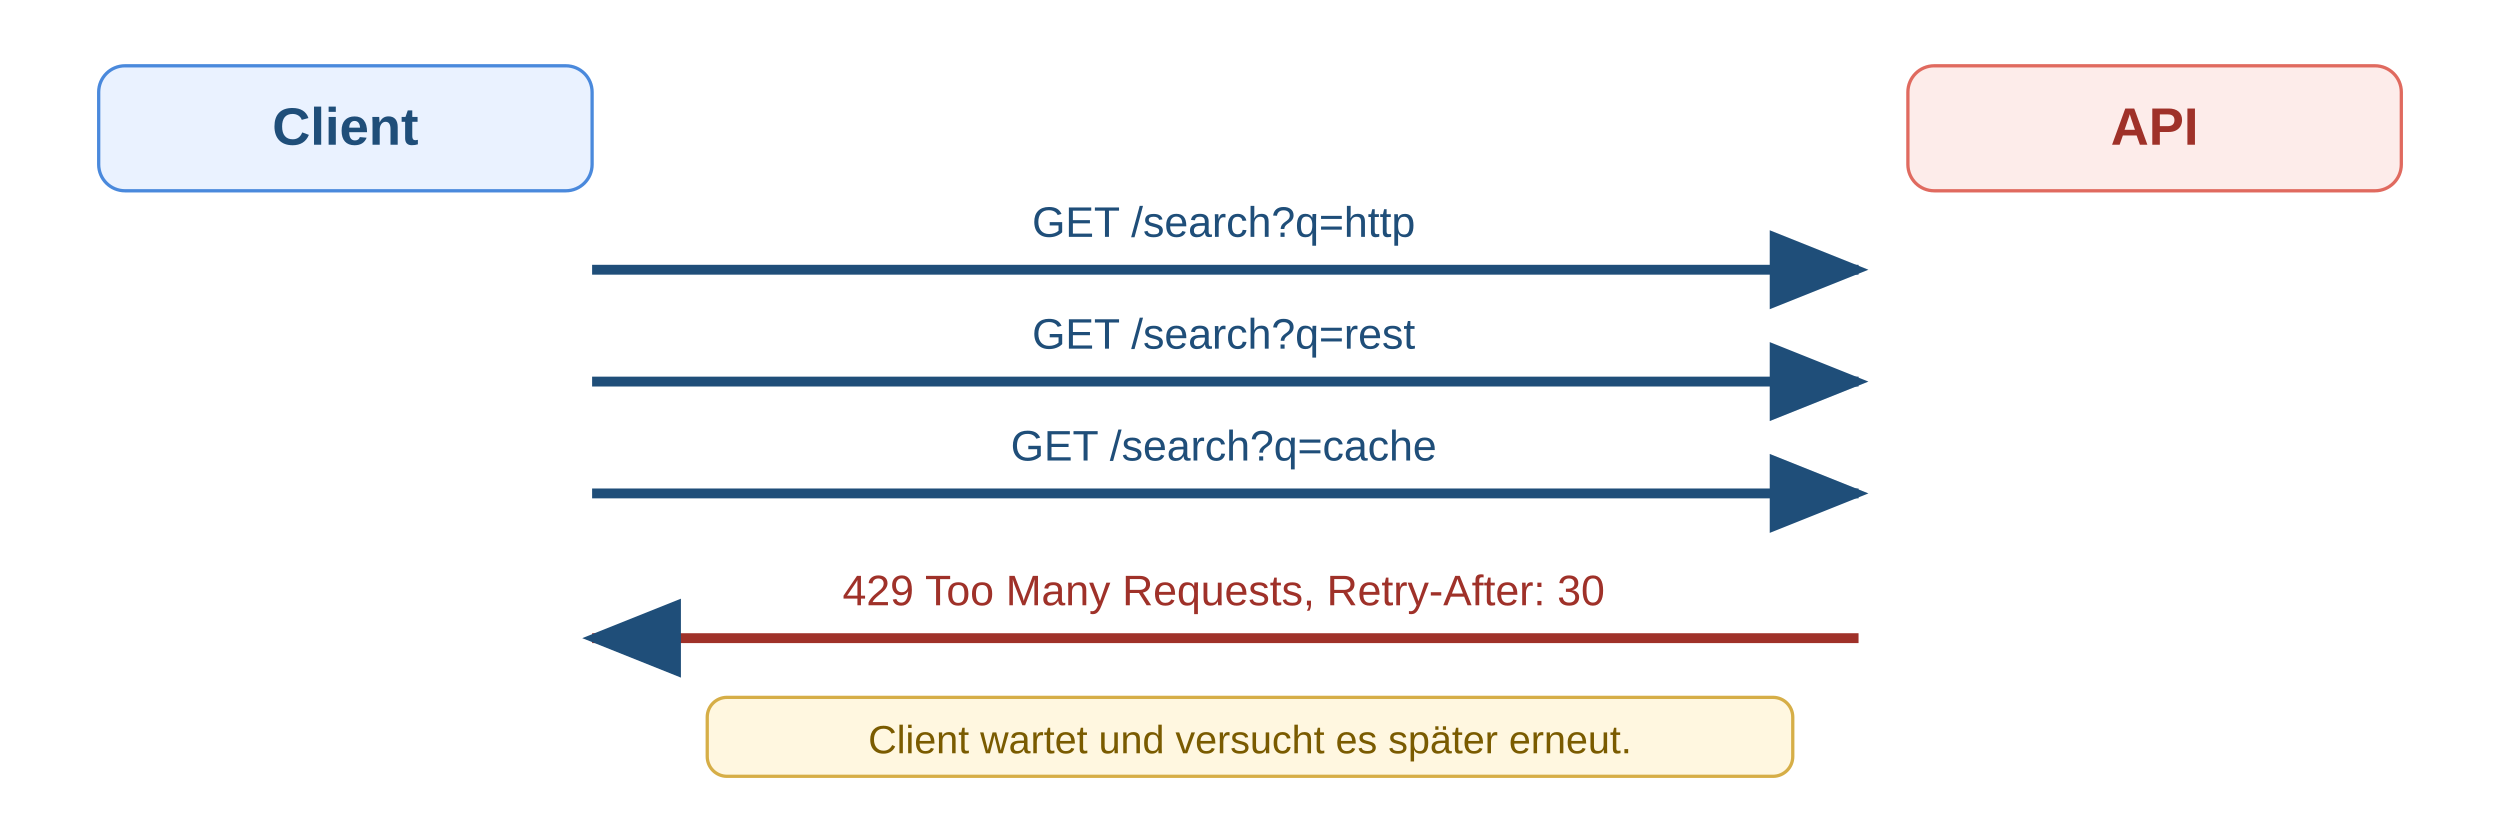
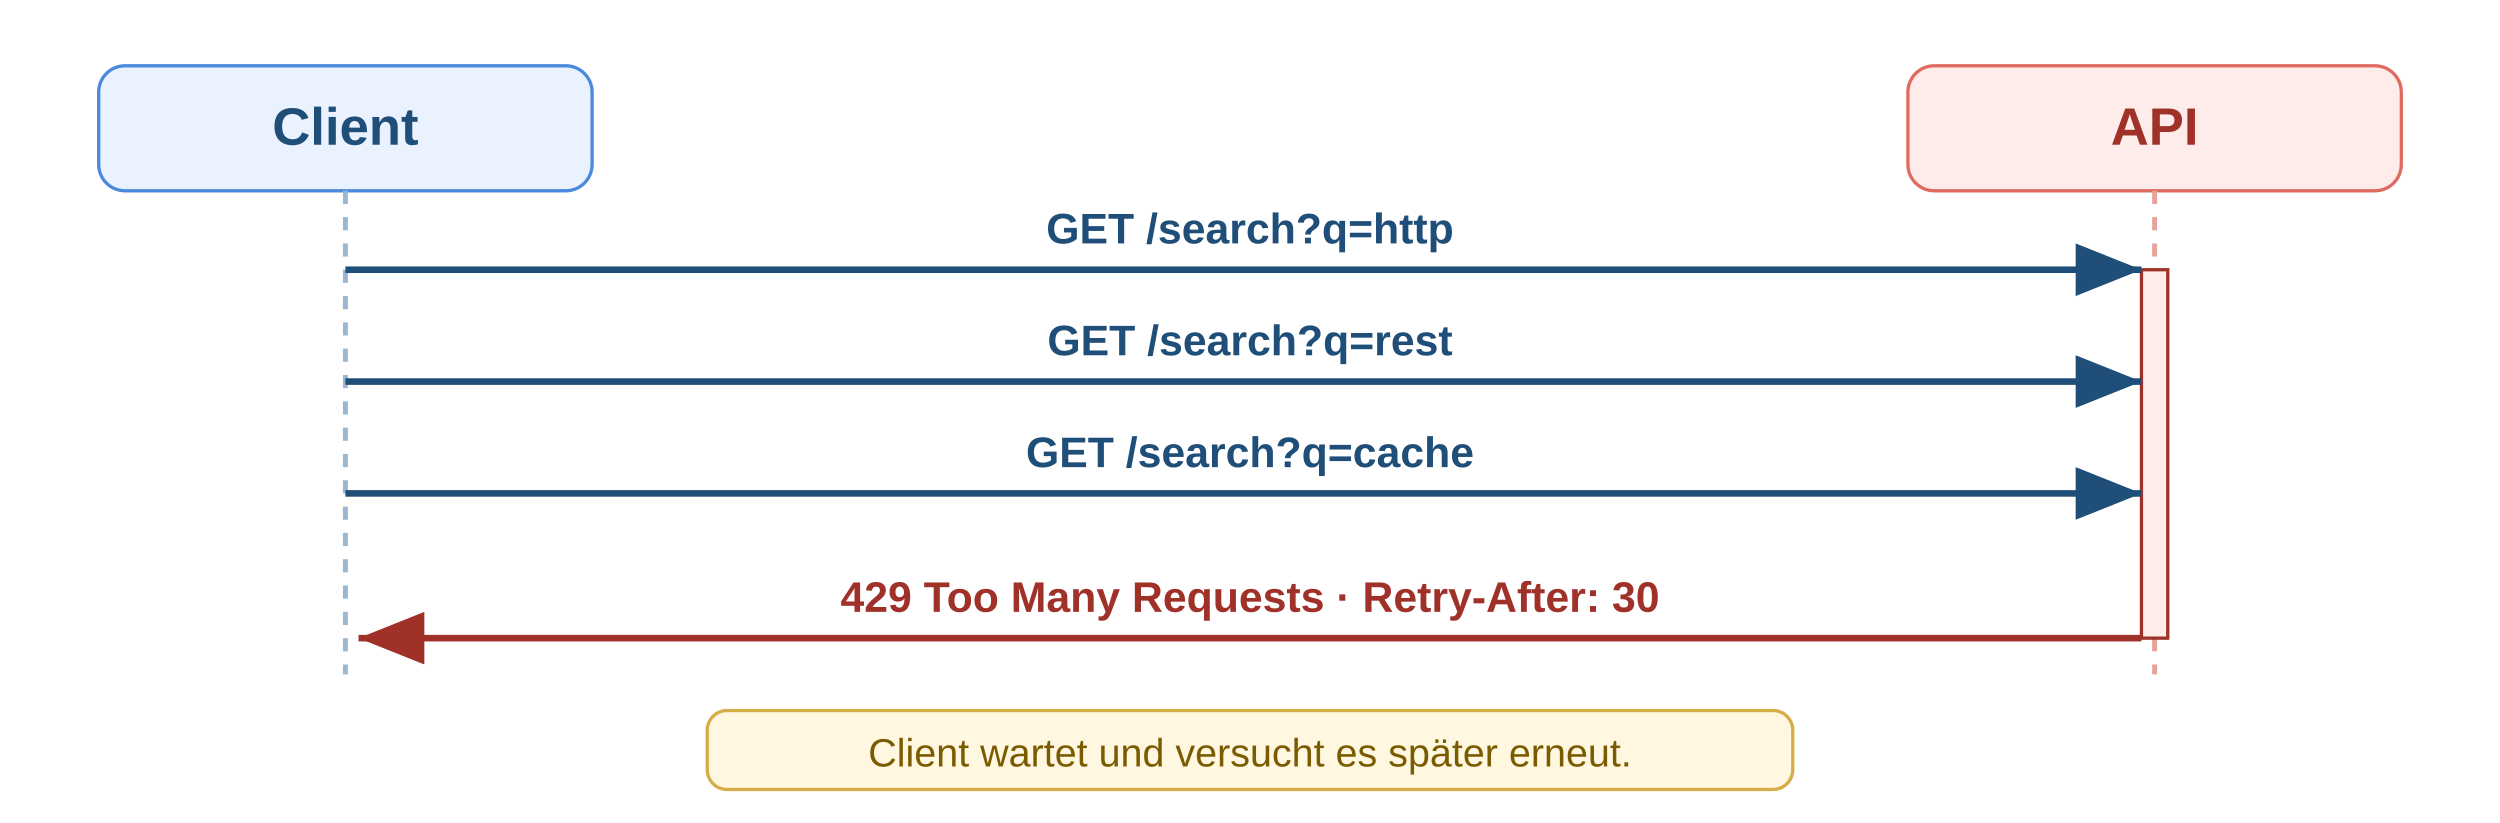
<svg xmlns="http://www.w3.org/2000/svg" viewBox="0 0 760 250" font-family="Arial, Helvetica, sans-serif">
  <defs>
-     <marker id="arr" markerWidth="10" markerHeight="8" refX="9" refY="4" orient="auto">
+     <marker id="arr-blue" markerWidth="10" markerHeight="8" refX="10" refY="4" orient="auto">
      <polygon points="0,0 10,4 0,8" fill="#1f4e79" />
+     </marker>
+     <marker id="arr-red" markerWidth="10" markerHeight="8" refX="10" refY="4" orient="auto">
+       <polygon points="0,0 10,4 0,8" fill="#9f3129" />
    </marker>
  </defs>
  <rect x="30" y="20" width="150" height="38" rx="8" fill="#eaf2ff" stroke="#4a89dc" />
  <text x="105" y="44" text-anchor="middle" font-size="16" font-weight="700" fill="#1f4e79">Client</text>
  <rect x="580" y="20" width="150" height="38" rx="8" fill="#fdecea" stroke="#e06a5f" />
  <text x="655" y="44" text-anchor="middle" font-size="16" font-weight="700" fill="#9f3129">API</text>
-   <line x1="180" y1="82" x2="565" y2="82" stroke="#1f4e79" stroke-width="3" marker-end="url(#arr)" />
-   <text x="372" y="72" text-anchor="middle" font-size="13" fill="#1f4e79">GET /search?q=http</text>
-   <line x1="180" y1="116" x2="565" y2="116" stroke="#1f4e79" stroke-width="3" marker-end="url(#arr)" />
-   <text x="372" y="106" text-anchor="middle" font-size="13" fill="#1f4e79">GET /search?q=rest</text>
-   <line x1="180" y1="150" x2="565" y2="150" stroke="#1f4e79" stroke-width="3" marker-end="url(#arr)" />
-   <text x="372" y="140" text-anchor="middle" font-size="13" fill="#1f4e79">GET /search?q=cache</text>
-   <line x1="565" y1="194" x2="180" y2="194" stroke="#9f3129" stroke-width="3" marker-end="url(#arr)" />
-   <text x="372" y="184" text-anchor="middle" font-size="13" fill="#9f3129">429 Too Many Requests, Retry-After: 30</text>
-   <rect x="215" y="212" width="330" height="24" rx="6" fill="#fff7e0" stroke="#d6ae47" />
-   <text x="380" y="229" text-anchor="middle" font-size="12" fill="#7a5b00">Client wartet und versucht es später erneut.</text>
+   <line x1="105" y1="58" x2="105" y2="205" stroke="#9bb6d1" stroke-width="1.5" stroke-dasharray="4 4" />
+   <line x1="655" y1="58" x2="655" y2="205" stroke="#e6a39b" stroke-width="1.5" stroke-dasharray="4 4" />
+   <rect x="651" y="82" width="8" height="112" fill="#fdecea" stroke="#9f3129" stroke-width="1" />
+   <text x="380" y="74" text-anchor="middle" font-size="13" fill="#1f4e79" font-weight="700">GET /search?q=http</text>
+   <line x1="105" y1="82" x2="651" y2="82" stroke="#1f4e79" stroke-width="2" marker-end="url(#arr-blue)" />
+   <text x="380" y="108" text-anchor="middle" font-size="13" fill="#1f4e79" font-weight="700">GET /search?q=rest</text>
+   <line x1="105" y1="116" x2="651" y2="116" stroke="#1f4e79" stroke-width="2" marker-end="url(#arr-blue)" />
+   <text x="380" y="142" text-anchor="middle" font-size="13" fill="#1f4e79" font-weight="700">GET /search?q=cache</text>
+   <line x1="105" y1="150" x2="651" y2="150" stroke="#1f4e79" stroke-width="2" marker-end="url(#arr-blue)" />
+   <text x="380" y="186" text-anchor="middle" font-size="13" fill="#9f3129" font-weight="700">429 Too Many Requests  ·  Retry-After: 30</text>
+   <line x1="651" y1="194" x2="109" y2="194" stroke="#9f3129" stroke-width="2" marker-end="url(#arr-red)" />
+   <rect x="215" y="216" width="330" height="24" rx="6" fill="#fff7e0" stroke="#d6ae47" />
+   <text x="380" y="233" text-anchor="middle" font-size="12" fill="#7a5b00">Client wartet und versucht es später erneut.</text>
</svg>
